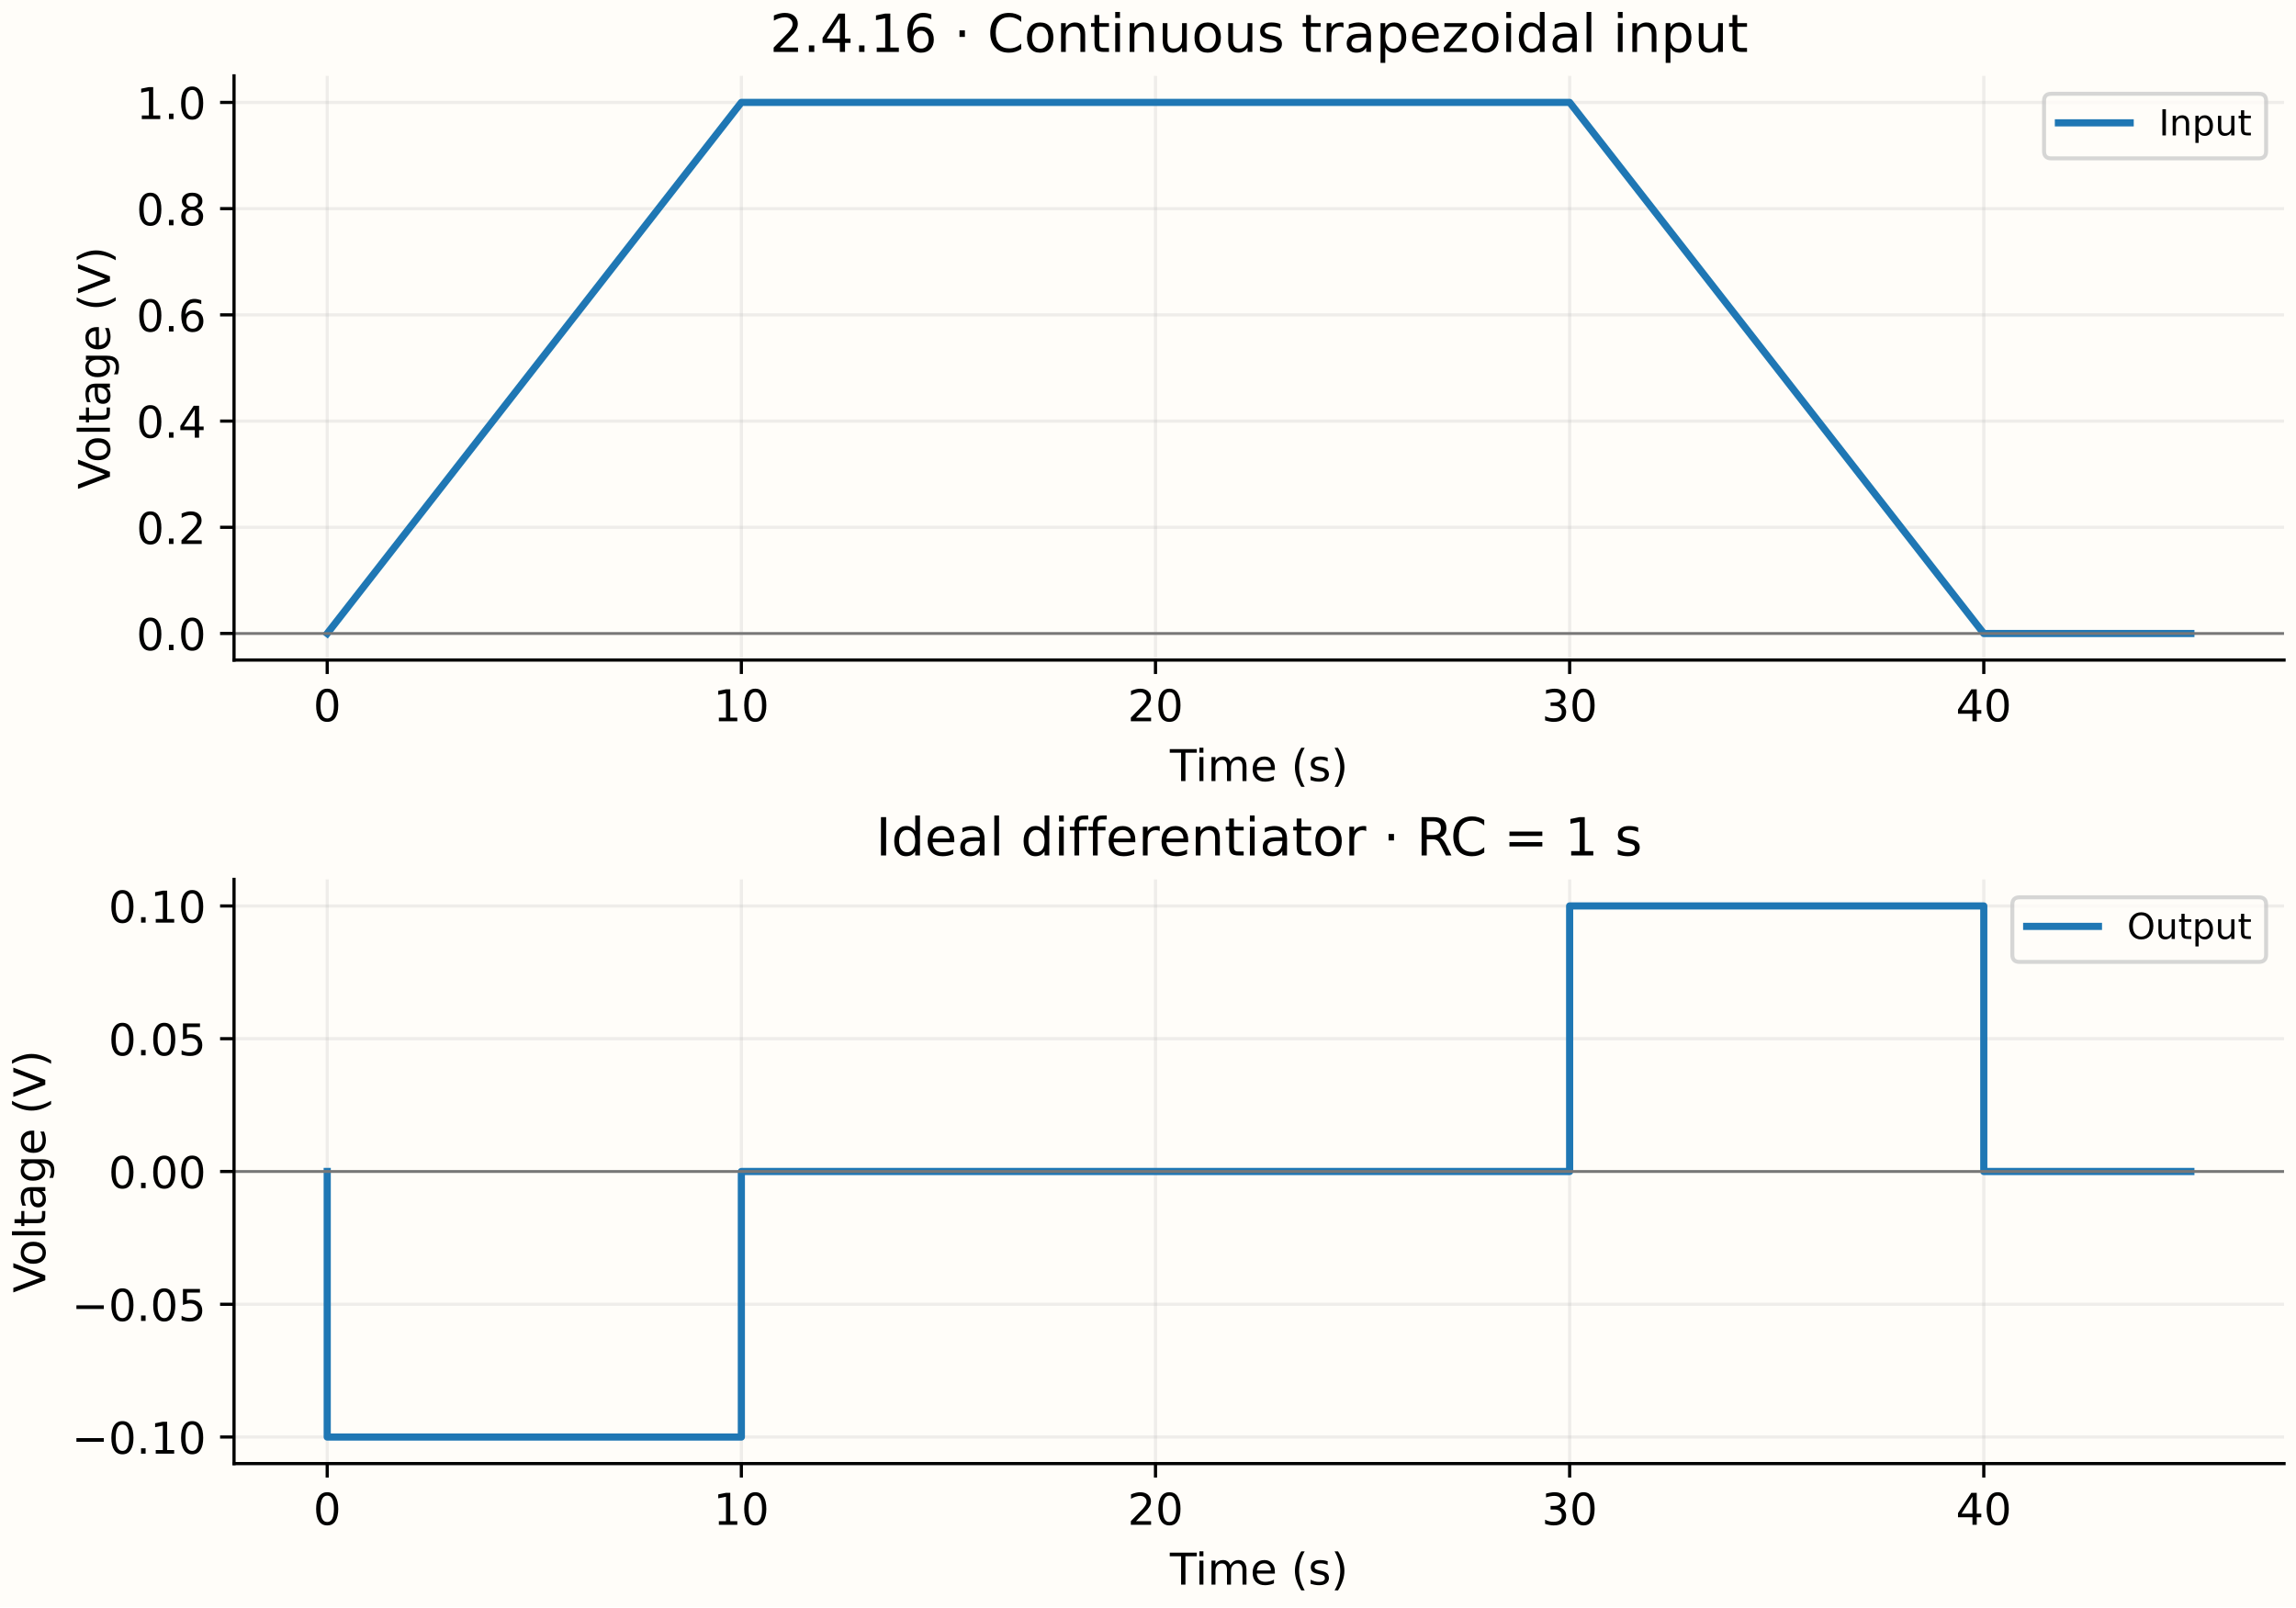
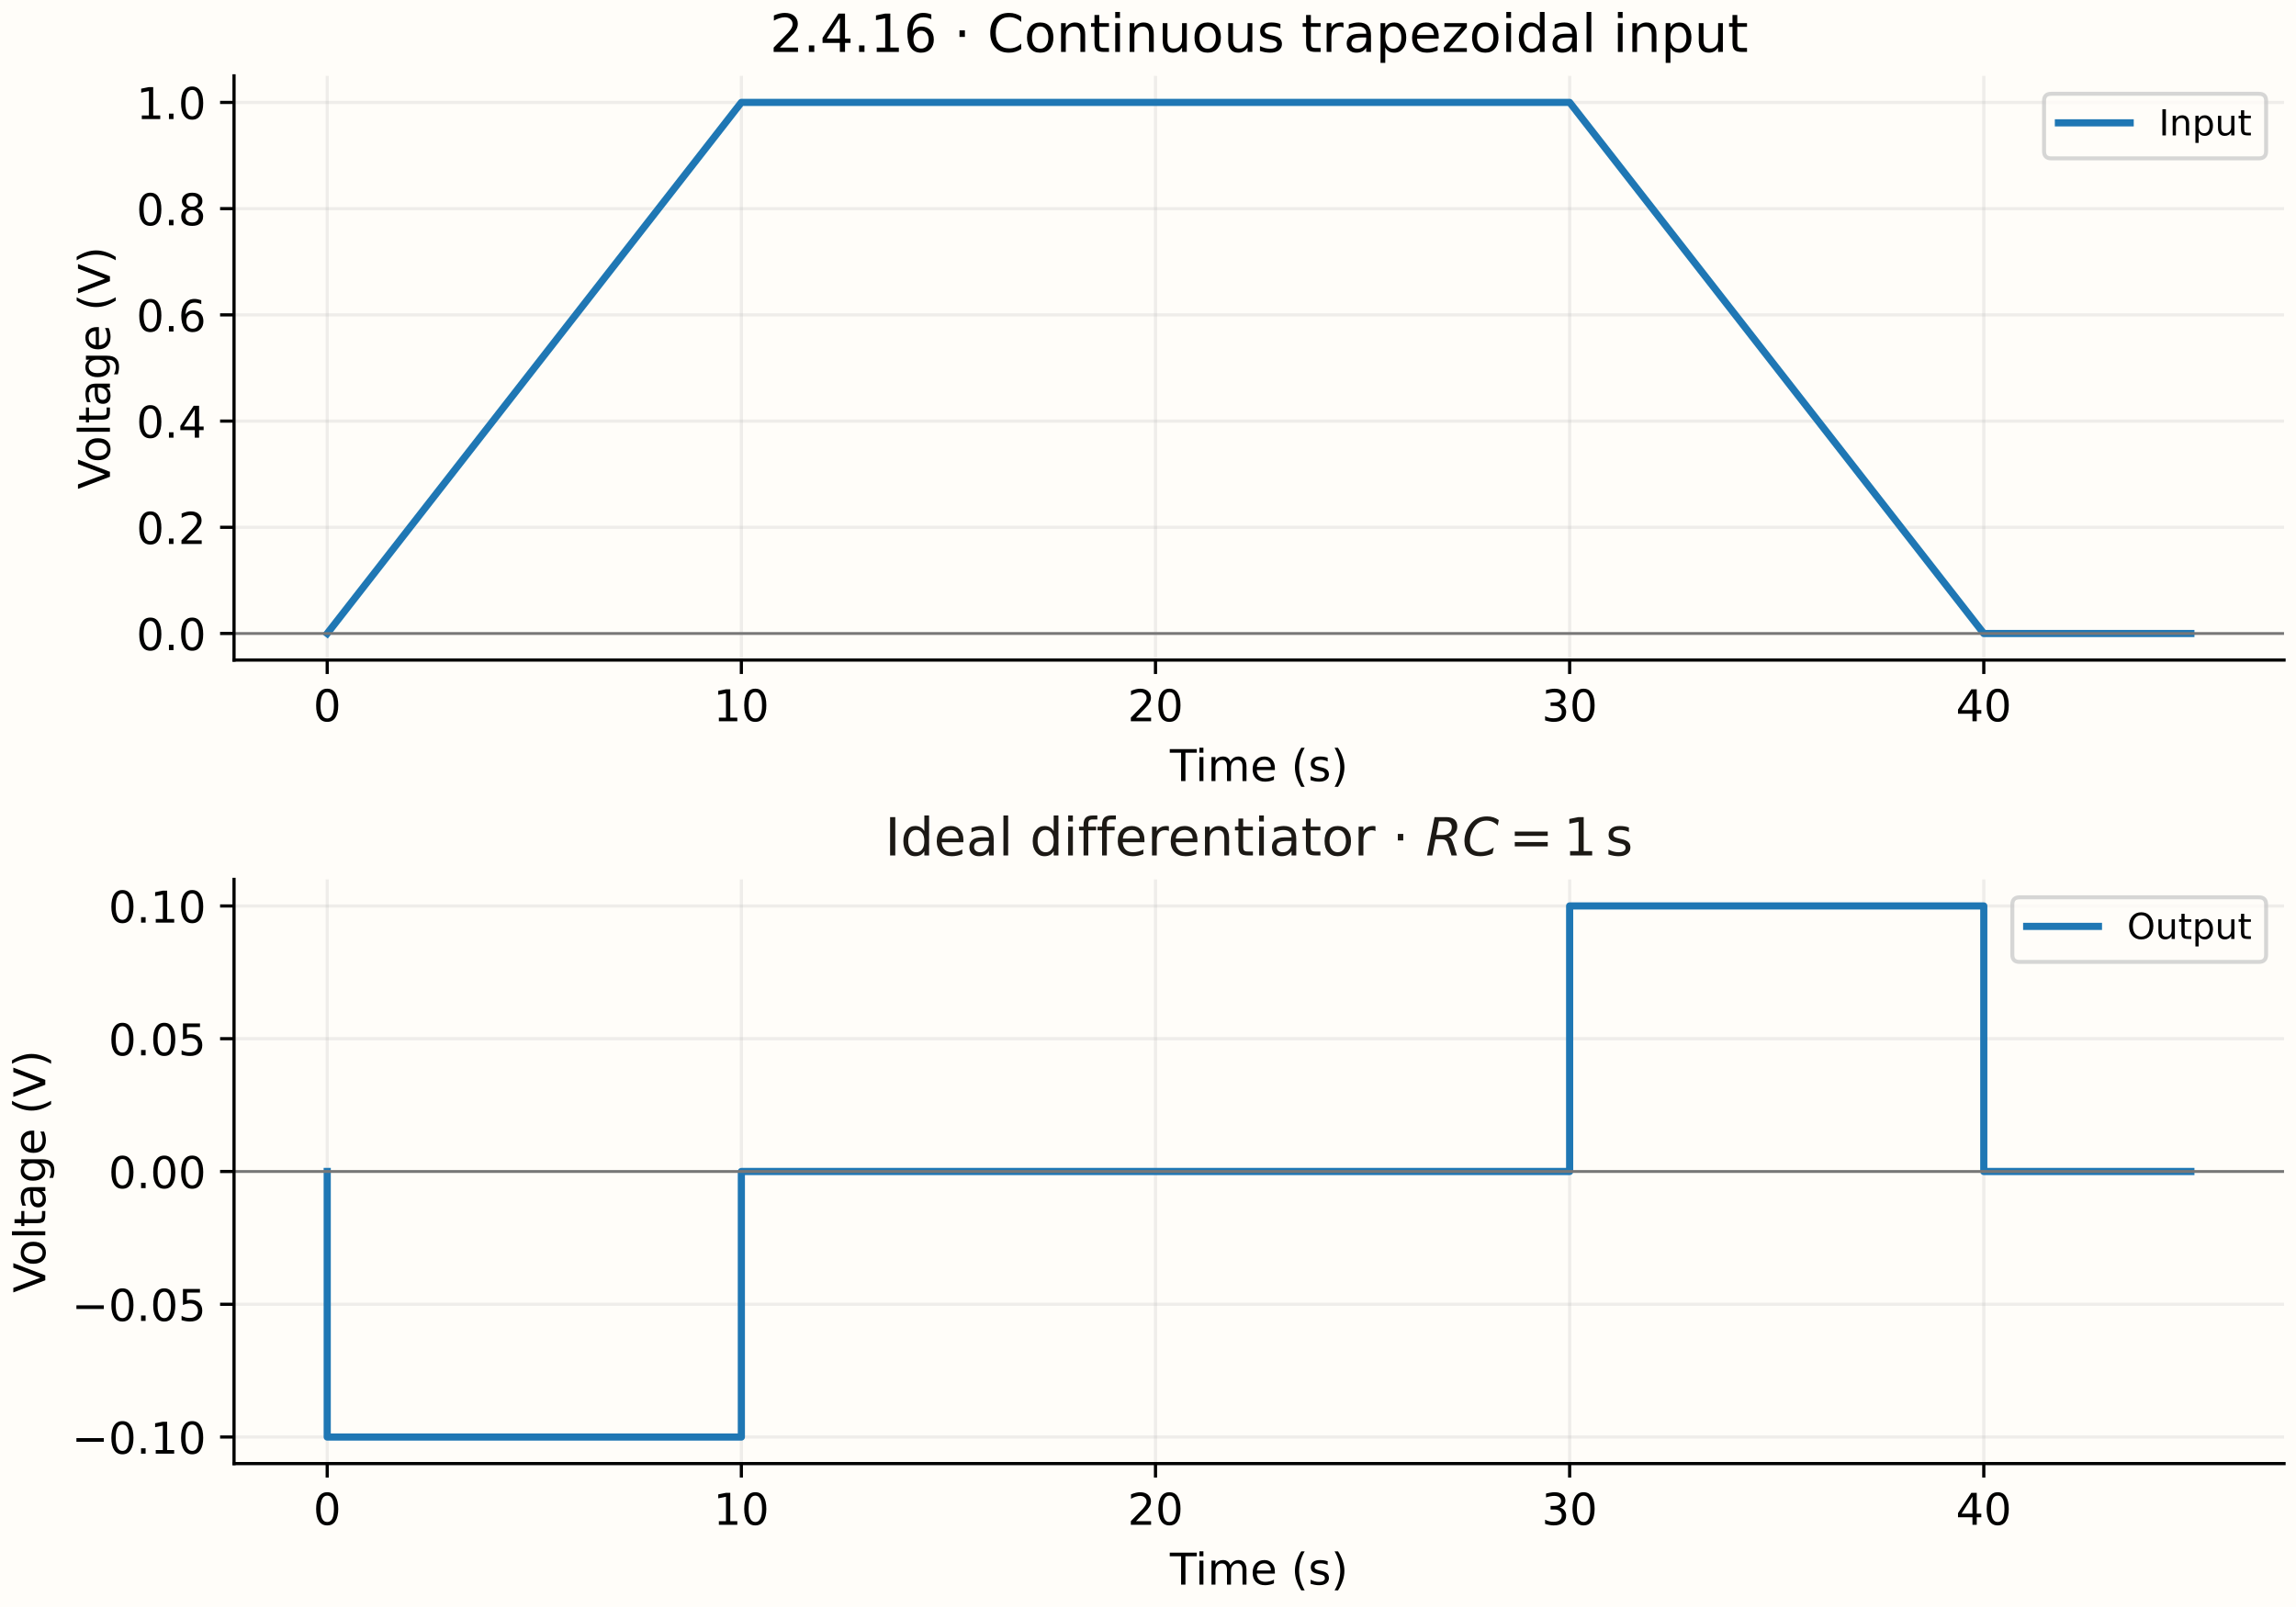
<svg xmlns="http://www.w3.org/2000/svg" xmlns:xlink="http://www.w3.org/1999/xlink" width="576pt" height="403.2pt" viewBox="0 0 576 403.2" version="1.1">
  <defs>
    <style type="text/css">*{stroke-linejoin: round; stroke-linecap: butt}</style>
  </defs>
  <g id="figure_1">
    <g id="patch_1">
      <path d="M 0 403.2  L 576 403.2  L 576 0  L 0 0  z " style="fill: #fffdf9" />
    </g>
    <g id="axes_1">
      <g id="patch_2">
        <path d="M 58.711 165.599  L 573 165.599  L 573 19.03  L 58.711 19.03  z " style="fill: #fffdf9" />
      </g>
      <g id="matplotlib.axis_1">
        <g id="xtick_1">
          <g id="line2d_1">
            <path d="M 82.088 165.599  L 82.088 19.03  " clip-path="url(#p564de72291)" style="fill: none; stroke: #b0b0b0; stroke-opacity: 0.2; stroke-width: 0.8; stroke-linecap: square" />
          </g>
          <g id="line2d_2">
            <defs>
              <path id="m6e311306af" d="M 0 0  L 0 3.5  " style="stroke: #000000; stroke-width: 0.8" />
            </defs>
            <g>
              <use xlink:href="#m6e311306af" x="82.088" y="165.599" style="stroke: #000000; stroke-width: 0.8" />
            </g>
          </g>
          <g id="text_1">
            <text style="font-size: 11px; font-family: 'DejaVu Sans'; text-anchor: middle" x="82.088" y="180.956" transform="rotate(-0 82.08771 180.9563)">0</text>
          </g>
        </g>
        <g id="xtick_2">
          <g id="line2d_3">
            <path d="M 185.984 165.599  L 185.984 19.03  " clip-path="url(#p564de72291)" style="fill: none; stroke: #b0b0b0; stroke-opacity: 0.2; stroke-width: 0.8; stroke-linecap: square" />
          </g>
          <g id="line2d_4">
            <g>
              <use xlink:href="#m6e311306af" x="185.984" y="165.599" style="stroke: #000000; stroke-width: 0.8" />
            </g>
          </g>
          <g id="text_2">
            <text style="font-size: 11px; font-family: 'DejaVu Sans'; text-anchor: middle" x="185.984" y="180.956" transform="rotate(-0 185.9844 180.9563)">10</text>
          </g>
        </g>
        <g id="xtick_3">
          <g id="line2d_5">
            <path d="M 289.881 165.599  L 289.881 19.03  " clip-path="url(#p564de72291)" style="fill: none; stroke: #b0b0b0; stroke-opacity: 0.2; stroke-width: 0.8; stroke-linecap: square" />
          </g>
          <g id="line2d_6">
            <g>
              <use xlink:href="#m6e311306af" x="289.881" y="165.599" style="stroke: #000000; stroke-width: 0.8" />
            </g>
          </g>
          <g id="text_3">
            <text style="font-size: 11px; font-family: 'DejaVu Sans'; text-anchor: middle" x="289.881" y="180.956" transform="rotate(-0 289.8812 180.9563)">20</text>
          </g>
        </g>
        <g id="xtick_4">
          <g id="line2d_7">
            <path d="M 393.778 165.599  L 393.778 19.03  " clip-path="url(#p564de72291)" style="fill: none; stroke: #b0b0b0; stroke-opacity: 0.2; stroke-width: 0.8; stroke-linecap: square" />
          </g>
          <g id="line2d_8">
            <g>
              <use xlink:href="#m6e311306af" x="393.778" y="165.599" style="stroke: #000000; stroke-width: 0.8" />
            </g>
          </g>
          <g id="text_4">
            <text style="font-size: 11px; font-family: 'DejaVu Sans'; text-anchor: middle" x="393.778" y="180.956" transform="rotate(-0 393.7779 180.9563)">30</text>
          </g>
        </g>
        <g id="xtick_5">
          <g id="line2d_9">
            <path d="M 497.675 165.599  L 497.675 19.03  " clip-path="url(#p564de72291)" style="fill: none; stroke: #b0b0b0; stroke-opacity: 0.2; stroke-width: 0.8; stroke-linecap: square" />
          </g>
          <g id="line2d_10">
            <g>
              <use xlink:href="#m6e311306af" x="497.675" y="165.599" style="stroke: #000000; stroke-width: 0.8" />
            </g>
          </g>
          <g id="text_5">
            <text style="font-size: 11px; font-family: 'DejaVu Sans'; text-anchor: middle" x="497.675" y="180.956" transform="rotate(-0 497.6746 180.9563)">40</text>
          </g>
        </g>
        <g id="text_6">
          <text style="font-size: 11px; font-family: 'DejaVu Sans'; text-anchor: middle" x="315.855" y="195.957" transform="rotate(-0 315.8554 195.9572)">Time (s)</text>
        </g>
      </g>
      <g id="matplotlib.axis_2">
        <g id="ytick_1">
          <g id="line2d_11">
            <path d="M 58.711 158.937  L 573 158.937  " clip-path="url(#p564de72291)" style="fill: none; stroke: #b0b0b0; stroke-opacity: 0.2; stroke-width: 0.8; stroke-linecap: square" />
          </g>
          <g id="line2d_12">
            <defs>
              <path id="ma90a8b0f7c" d="M 0 0  L -3.5 0  " style="stroke: #000000; stroke-width: 0.8" />
            </defs>
            <g>
              <use xlink:href="#ma90a8b0f7c" x="58.711" y="158.937" style="stroke: #000000; stroke-width: 0.8" />
            </g>
          </g>
          <g id="text_7">
            <text style="font-size: 11px; font-family: 'DejaVu Sans'; text-anchor: end" x="51.711" y="163.115" transform="rotate(-0 51.71094 163.1154)">0.0</text>
          </g>
        </g>
        <g id="ytick_2">
          <g id="line2d_13">
            <path d="M 58.711 132.288  L 573 132.288  " clip-path="url(#p564de72291)" style="fill: none; stroke: #b0b0b0; stroke-opacity: 0.2; stroke-width: 0.8; stroke-linecap: square" />
          </g>
          <g id="line2d_14">
            <g>
              <use xlink:href="#ma90a8b0f7c" x="58.711" y="132.288" style="stroke: #000000; stroke-width: 0.8" />
            </g>
          </g>
          <g id="text_8">
            <text style="font-size: 11px; font-family: 'DejaVu Sans'; text-anchor: end" x="51.711" y="136.467" transform="rotate(-0 51.71094 136.4665)">0.2</text>
          </g>
        </g>
        <g id="ytick_3">
          <g id="line2d_15">
            <path d="M 58.711 105.639  L 573 105.639  " clip-path="url(#p564de72291)" style="fill: none; stroke: #b0b0b0; stroke-opacity: 0.2; stroke-width: 0.8; stroke-linecap: square" />
          </g>
          <g id="line2d_16">
            <g>
              <use xlink:href="#ma90a8b0f7c" x="58.711" y="105.639" style="stroke: #000000; stroke-width: 0.8" />
            </g>
          </g>
          <g id="text_9">
            <text style="font-size: 11px; font-family: 'DejaVu Sans'; text-anchor: end" x="51.711" y="109.818" transform="rotate(-0 51.71094 109.8177)">0.4</text>
          </g>
        </g>
        <g id="ytick_4">
          <g id="line2d_17">
            <path d="M 58.711 78.99  L 573 78.99  " clip-path="url(#p564de72291)" style="fill: none; stroke: #b0b0b0; stroke-opacity: 0.2; stroke-width: 0.8; stroke-linecap: square" />
          </g>
          <g id="line2d_18">
            <g>
              <use xlink:href="#ma90a8b0f7c" x="58.711" y="78.99" style="stroke: #000000; stroke-width: 0.8" />
            </g>
          </g>
          <g id="text_10">
            <text style="font-size: 11px; font-family: 'DejaVu Sans'; text-anchor: end" x="51.711" y="83.169" transform="rotate(-0 51.71094 83.16882)">0.6</text>
          </g>
        </g>
        <g id="ytick_5">
          <g id="line2d_19">
            <path d="M 58.711 52.341  L 573 52.341  " clip-path="url(#p564de72291)" style="fill: none; stroke: #b0b0b0; stroke-opacity: 0.2; stroke-width: 0.8; stroke-linecap: square" />
          </g>
          <g id="line2d_20">
            <g>
              <use xlink:href="#ma90a8b0f7c" x="58.711" y="52.341" style="stroke: #000000; stroke-width: 0.8" />
            </g>
          </g>
          <g id="text_11">
            <text style="font-size: 11px; font-family: 'DejaVu Sans'; text-anchor: end" x="51.711" y="56.52" transform="rotate(-0 51.71094 56.51996)">0.8</text>
          </g>
        </g>
        <g id="ytick_6">
          <g id="line2d_21">
            <path d="M 58.711 25.692  L 573 25.692  " clip-path="url(#p564de72291)" style="fill: none; stroke: #b0b0b0; stroke-opacity: 0.2; stroke-width: 0.8; stroke-linecap: square" />
          </g>
          <g id="line2d_22">
            <g>
              <use xlink:href="#ma90a8b0f7c" x="58.711" y="25.692" style="stroke: #000000; stroke-width: 0.8" />
            </g>
          </g>
          <g id="text_12">
            <text style="font-size: 11px; font-family: 'DejaVu Sans'; text-anchor: end" x="51.711" y="29.871" transform="rotate(-0 51.71094 29.8711)">1.0</text>
          </g>
        </g>
        <g id="text_13">
          <text style="font-size: 11px; font-family: 'DejaVu Sans'; text-anchor: middle" x="27.575" y="92.315" transform="rotate(-90 27.57493 92.31454)">Voltage (V)</text>
        </g>
      </g>
      <g id="line2d_23">
        <path d="M 82.088 158.937  L 185.984 25.692  L 393.778 25.692  L 497.675 158.937  L 549.623 158.937  " clip-path="url(#p564de72291)" style="fill: none; stroke: #1f77b4; stroke-width: 1.8; stroke-linecap: square" />
      </g>
      <g id="line2d_24">
        <path d="M 58.711 158.937  L 573 158.937  " clip-path="url(#p564de72291)" style="fill: none; stroke: #777777; stroke-width: 0.7; stroke-linecap: square" />
      </g>
      <g id="patch_3">
        <path d="M 58.711 165.599  L 58.711 19.03  " style="fill: none; stroke: #000000; stroke-width: 0.8; stroke-linejoin: miter; stroke-linecap: square" />
      </g>
      <g id="patch_4">
        <path d="M 58.711 165.599  L 573 165.599  " style="fill: none; stroke: #000000; stroke-width: 0.8; stroke-linejoin: miter; stroke-linecap: square" />
      </g>
      <g id="text_14">
        <text style="font-size: 13.2px; font-family: 'DejaVu Sans'; text-anchor: middle" x="315.855" y="13.03" transform="rotate(-0 315.8554 13.03018)">2.4.16 · Continuous trapezoidal input</text>
      </g>
      <g id="legend_1">
        <g id="patch_5">
          <path d="M 514.595 39.731  L 566.7 39.731  Q 568.5 39.731 568.5 37.931  L 568.5 25.33  Q 568.5 23.53 566.7 23.53  L 514.595 23.53  Q 512.795 23.53 512.795 25.33  L 512.795 37.931  Q 512.795 39.731 514.595 39.731  z " style="fill: #fffdf9; opacity: 0.8; stroke: #cccccc; stroke-linejoin: miter" />
        </g>
        <g id="line2d_25">
          <path d="M 516.395 30.819  L 525.395 30.819  L 534.395 30.819  " style="fill: none; stroke: #1f77b4; stroke-width: 1.8; stroke-linecap: square" />
        </g>
        <g id="text_15">
          <text style="font-size: 9px; font-family: 'DejaVu Sans'; text-anchor: start" x="541.595" y="33.969" transform="rotate(-0 541.5954 33.96877)">Input</text>
        </g>
      </g>
    </g>
    <g id="axes_2">
      <g id="patch_6">
        <path d="M 58.711 367.199  L 573 367.199  L 573 220.63  L 58.711 220.63  z " style="fill: #fffdf9" />
      </g>
      <g id="matplotlib.axis_3">
        <g id="xtick_6">
          <g id="line2d_26">
            <path d="M 82.088 367.199  L 82.088 220.63  " clip-path="url(#pfcf4a601b5)" style="fill: none; stroke: #b0b0b0; stroke-opacity: 0.2; stroke-width: 0.8; stroke-linecap: square" />
          </g>
          <g id="line2d_27">
            <g>
              <use xlink:href="#m6e311306af" x="82.088" y="367.199" style="stroke: #000000; stroke-width: 0.8" />
            </g>
          </g>
          <g id="text_16">
            <text style="font-size: 11px; font-family: 'DejaVu Sans'; text-anchor: middle" x="82.088" y="382.556" transform="rotate(-0 82.08771 382.5563)">0</text>
          </g>
        </g>
        <g id="xtick_7">
          <g id="line2d_28">
            <path d="M 185.984 367.199  L 185.984 220.63  " clip-path="url(#pfcf4a601b5)" style="fill: none; stroke: #b0b0b0; stroke-opacity: 0.2; stroke-width: 0.8; stroke-linecap: square" />
          </g>
          <g id="line2d_29">
            <g>
              <use xlink:href="#m6e311306af" x="185.984" y="367.199" style="stroke: #000000; stroke-width: 0.8" />
            </g>
          </g>
          <g id="text_17">
            <text style="font-size: 11px; font-family: 'DejaVu Sans'; text-anchor: middle" x="185.984" y="382.556" transform="rotate(-0 185.9844 382.5563)">10</text>
          </g>
        </g>
        <g id="xtick_8">
          <g id="line2d_30">
            <path d="M 289.881 367.199  L 289.881 220.63  " clip-path="url(#pfcf4a601b5)" style="fill: none; stroke: #b0b0b0; stroke-opacity: 0.2; stroke-width: 0.8; stroke-linecap: square" />
          </g>
          <g id="line2d_31">
            <g>
              <use xlink:href="#m6e311306af" x="289.881" y="367.199" style="stroke: #000000; stroke-width: 0.8" />
            </g>
          </g>
          <g id="text_18">
            <text style="font-size: 11px; font-family: 'DejaVu Sans'; text-anchor: middle" x="289.881" y="382.556" transform="rotate(-0 289.8812 382.5563)">20</text>
          </g>
        </g>
        <g id="xtick_9">
          <g id="line2d_32">
            <path d="M 393.778 367.199  L 393.778 220.63  " clip-path="url(#pfcf4a601b5)" style="fill: none; stroke: #b0b0b0; stroke-opacity: 0.2; stroke-width: 0.8; stroke-linecap: square" />
          </g>
          <g id="line2d_33">
            <g>
              <use xlink:href="#m6e311306af" x="393.778" y="367.199" style="stroke: #000000; stroke-width: 0.8" />
            </g>
          </g>
          <g id="text_19">
            <text style="font-size: 11px; font-family: 'DejaVu Sans'; text-anchor: middle" x="393.778" y="382.556" transform="rotate(-0 393.7779 382.5563)">30</text>
          </g>
        </g>
        <g id="xtick_10">
          <g id="line2d_34">
            <path d="M 497.675 367.199  L 497.675 220.63  " clip-path="url(#pfcf4a601b5)" style="fill: none; stroke: #b0b0b0; stroke-opacity: 0.2; stroke-width: 0.8; stroke-linecap: square" />
          </g>
          <g id="line2d_35">
            <g>
              <use xlink:href="#m6e311306af" x="497.675" y="367.199" style="stroke: #000000; stroke-width: 0.8" />
            </g>
          </g>
          <g id="text_20">
            <text style="font-size: 11px; font-family: 'DejaVu Sans'; text-anchor: middle" x="497.675" y="382.556" transform="rotate(-0 497.6746 382.5563)">40</text>
          </g>
        </g>
        <g id="text_21">
          <text style="font-size: 11px; font-family: 'DejaVu Sans'; text-anchor: middle" x="315.855" y="397.557" transform="rotate(-0 315.8554 397.5572)">Time (s)</text>
        </g>
      </g>
      <g id="matplotlib.axis_4">
        <g id="ytick_7">
          <g id="line2d_36">
            <path d="M 58.711 360.537  L 573 360.537  " clip-path="url(#pfcf4a601b5)" style="fill: none; stroke: #b0b0b0; stroke-opacity: 0.2; stroke-width: 0.8; stroke-linecap: square" />
          </g>
          <g id="line2d_37">
            <g>
              <use xlink:href="#ma90a8b0f7c" x="58.711" y="360.537" style="stroke: #000000; stroke-width: 0.8" />
            </g>
          </g>
          <g id="text_22">
            <text style="font-size: 11px; font-family: 'DejaVu Sans'; text-anchor: end" x="51.711" y="364.715" transform="rotate(-0 51.71094 364.7154)">−0.10</text>
          </g>
        </g>
        <g id="ytick_8">
          <g id="line2d_38">
            <path d="M 58.711 327.226  L 573 327.226  " clip-path="url(#pfcf4a601b5)" style="fill: none; stroke: #b0b0b0; stroke-opacity: 0.2; stroke-width: 0.8; stroke-linecap: square" />
          </g>
          <g id="line2d_39">
            <g>
              <use xlink:href="#ma90a8b0f7c" x="58.711" y="327.226" style="stroke: #000000; stroke-width: 0.8" />
            </g>
          </g>
          <g id="text_23">
            <text style="font-size: 11px; font-family: 'DejaVu Sans'; text-anchor: end" x="51.711" y="331.404" transform="rotate(-0 51.71094 331.4043)">−0.05</text>
          </g>
        </g>
        <g id="ytick_9">
          <g id="line2d_40">
            <path d="M 58.711 293.915  L 573 293.915  " clip-path="url(#pfcf4a601b5)" style="fill: none; stroke: #b0b0b0; stroke-opacity: 0.2; stroke-width: 0.8; stroke-linecap: square" />
          </g>
          <g id="line2d_41">
            <g>
              <use xlink:href="#ma90a8b0f7c" x="58.711" y="293.915" style="stroke: #000000; stroke-width: 0.8" />
            </g>
          </g>
          <g id="text_24">
            <text style="font-size: 11px; font-family: 'DejaVu Sans'; text-anchor: end" x="51.711" y="298.093" transform="rotate(-0 51.71094 298.0933)">0.00</text>
          </g>
        </g>
        <g id="ytick_10">
          <g id="line2d_42">
            <path d="M 58.711 260.603  L 573 260.603  " clip-path="url(#pfcf4a601b5)" style="fill: none; stroke: #b0b0b0; stroke-opacity: 0.2; stroke-width: 0.8; stroke-linecap: square" />
          </g>
          <g id="line2d_43">
            <g>
              <use xlink:href="#ma90a8b0f7c" x="58.711" y="260.603" style="stroke: #000000; stroke-width: 0.8" />
            </g>
          </g>
          <g id="text_25">
            <text style="font-size: 11px; font-family: 'DejaVu Sans'; text-anchor: end" x="51.711" y="264.782" transform="rotate(-0 51.71094 264.7822)">0.05</text>
          </g>
        </g>
        <g id="ytick_11">
          <g id="line2d_44">
            <path d="M 58.711 227.292  L 573 227.292  " clip-path="url(#pfcf4a601b5)" style="fill: none; stroke: #b0b0b0; stroke-opacity: 0.2; stroke-width: 0.8; stroke-linecap: square" />
          </g>
          <g id="line2d_45">
            <g>
              <use xlink:href="#ma90a8b0f7c" x="58.711" y="227.292" style="stroke: #000000; stroke-width: 0.8" />
            </g>
          </g>
          <g id="text_26">
            <text style="font-size: 11px; font-family: 'DejaVu Sans'; text-anchor: end" x="51.711" y="231.471" transform="rotate(-0 51.71094 231.4711)">0.10</text>
          </g>
        </g>
        <g id="text_27">
          <text style="font-size: 11px; font-family: 'DejaVu Sans'; text-anchor: middle" x="11.359" y="293.915" transform="rotate(-90 11.35852 293.9145)">Voltage (V)</text>
        </g>
      </g>
      <g id="line2d_46">
        <path d="M 82.088 293.915  L 82.088 360.537  L 185.984 360.537  L 185.984 293.915  L 393.778 293.915  L 393.778 227.292  L 497.675 227.292  L 497.675 293.915  L 549.623 293.915  " clip-path="url(#pfcf4a601b5)" style="fill: none; stroke: #1f77b4; stroke-width: 1.8; stroke-linecap: square" />
      </g>
      <g id="line2d_47">
        <path d="M 58.711 293.915  L 573 293.915  " clip-path="url(#pfcf4a601b5)" style="fill: none; stroke: #777777; stroke-width: 0.7; stroke-linecap: square" />
      </g>
      <g id="patch_7">
        <path d="M 58.711 367.199  L 58.711 220.63  " style="fill: none; stroke: #000000; stroke-width: 0.8; stroke-linejoin: miter; stroke-linecap: square" />
      </g>
      <g id="patch_8">
        <path d="M 58.711 367.199  L 573 367.199  " style="fill: none; stroke: #000000; stroke-width: 0.8; stroke-linejoin: miter; stroke-linecap: square" />
      </g>
      <g id="text_28">
-         <text style="font-size: 13.2px; font-family: 'DejaVu Sans'; text-anchor: middle" x="315.855" y="214.63" transform="rotate(-0 315.8554 214.6302)">Ideal differentiator · RC = 1 s</text>
+         <g role="img" data-math-label="true" aria-label="Ideal differentiator · RC = 1 s" transform="rotate(-0 315.8554 214.6302)">
+           <path d="M223.299 205.004 L224.6 205.004 L224.6 214.628 L223.299 214.628 L223.299 205.004 Z M231.89 208.505 L231.89 204.598 L233.076 204.598 L233.076 214.628 L231.89 214.628 L231.89 213.545 Q231.517 214.189 230.945 214.502 Q230.376 214.816 229.576 214.816 Q228.268 214.816 227.445 213.772 Q226.624 212.726 226.624 211.025 Q226.624 209.323 227.445 208.28 Q228.268 207.236 229.576 207.236 Q230.376 207.236 230.945 207.55 Q231.517 207.861 231.89 208.505 Z M227.85 211.025 Q227.85 212.333 228.388 213.077 Q228.926 213.822 229.867 213.822 Q230.807 213.822 231.348 213.077 Q231.89 212.333 231.89 211.025 Q231.89 209.717 231.348 208.973 Q230.807 208.228 229.867 208.228 Q228.926 208.228 228.388 208.973 Q227.85 209.717 227.85 211.025 Z M241.694 210.722 L241.694 211.301 L236.241 211.301 Q236.319 212.526 236.979 213.168 Q237.639 213.809 238.819 213.809 Q239.502 213.809 240.143 213.642 Q240.784 213.475 241.418 213.139 L241.418 214.261 Q240.778 214.531 240.108 214.673 Q239.438 214.816 238.749 214.816 Q237.02 214.816 236.012 213.811 Q235.003 212.805 235.003 211.089 Q235.003 209.317 235.96 208.278 Q236.917 207.236 238.543 207.236 Q239.999 207.236 240.846 208.175 Q241.694 209.111 241.694 210.722 Z M240.508 210.373 Q240.496 209.402 239.964 208.822 Q239.431 208.241 238.555 208.241 Q237.563 208.241 236.967 208.802 Q236.371 209.363 236.28 210.381 L240.508 210.373 Z M246.921 211 Q245.484 211 244.929 211.328 Q244.374 211.656 244.374 212.45 Q244.374 213.081 244.791 213.452 Q245.208 213.822 245.921 213.822 Q246.909 213.822 247.505 213.122 Q248.101 212.423 248.101 211.264 L248.101 211 L246.921 211 Z M249.287 210.509 L249.287 214.628 L248.101 214.628 L248.101 213.533 Q247.695 214.189 247.089 214.502 Q246.482 214.816 245.606 214.816 Q244.498 214.816 243.842 214.193 Q243.188 213.57 243.188 212.526 Q243.188 211.31 244.003 210.691 Q244.82 210.072 246.437 210.072 L248.101 210.072 L248.101 209.954 Q248.101 209.136 247.563 208.688 Q247.025 208.241 246.051 208.241 Q245.432 208.241 244.845 208.389 Q244.259 208.538 243.718 208.835 L243.718 207.737 Q244.368 207.486 244.981 207.362 Q245.593 207.236 246.173 207.236 Q247.74 207.236 248.514 208.049 Q249.287 208.859 249.287 210.509 Z M251.729 204.598 L252.915 204.598 L252.915 214.628 L251.729 214.628 L251.729 204.598 Z M264.342 208.505 L264.342 204.598 L265.528 204.598 L265.528 214.628 L264.342 214.628 L264.342 213.545 Q263.969 214.189 263.397 214.502 Q262.828 214.816 262.028 214.816 Q260.72 214.816 259.897 213.772 Q259.077 212.726 259.077 211.025 Q259.077 209.323 259.897 208.28 Q260.72 207.236 262.028 207.236 Q262.828 207.236 263.397 207.55 Q263.969 207.861 264.342 208.505 Z M260.302 211.025 Q260.302 212.333 260.84 213.077 Q261.378 213.822 262.319 213.822 Q263.259 213.822 263.8 213.077 Q264.342 212.333 264.342 211.025 Q264.342 209.717 263.8 208.973 Q263.259 208.228 262.319 208.228 Q261.378 208.228 260.84 208.973 Q260.302 209.717 260.302 211.025 Z M267.971 207.409 L269.157 207.409 L269.157 214.628 L267.971 214.628 L267.971 207.409 Z M267.971 204.598 L269.157 204.598 L269.157 206.102 L267.971 206.102 L267.971 204.598 Z M275.293 204.598 L275.293 205.586 L274.159 205.586 Q273.522 205.586 273.272 205.844 Q273.024 206.102 273.024 206.772 L273.024 207.409 L274.978 207.409 L274.978 208.331 L273.024 208.331 L273.024 214.628 L271.832 214.628 L271.832 208.331 L270.698 208.331 L270.698 207.409 L271.832 207.409 L271.832 206.906 Q271.832 205.702 272.393 205.151 Q272.954 204.598 274.171 204.598 L275.293 204.598 Z M279.94 204.598 L279.94 205.586 L278.806 205.586 Q278.169 205.586 277.919 205.844 Q277.672 206.102 277.672 206.772 L277.672 207.409 L279.625 207.409 L279.625 208.331 L277.672 208.331 L277.672 214.628 L276.479 214.628 L276.479 208.331 L275.345 208.331 L275.345 207.409 L276.479 207.409 L276.479 206.906 Q276.479 205.702 277.04 205.151 Q277.601 204.598 278.818 204.598 L279.94 204.598 Z M287.108 210.722 L287.108 211.301 L281.654 211.301 Q281.733 212.526 282.393 213.168 Q283.053 213.809 284.233 213.809 Q284.915 213.809 285.557 213.642 Q286.198 213.475 286.831 213.139 L286.831 214.261 Q286.192 214.531 285.522 214.673 Q284.851 214.816 284.162 214.816 Q282.434 214.816 281.426 213.811 Q280.417 212.805 280.417 211.089 Q280.417 209.317 281.374 208.278 Q282.331 207.236 283.956 207.236 Q285.412 207.236 286.26 208.175 Q287.108 209.111 287.108 210.722 Z M285.922 210.373 Q285.909 209.402 285.377 208.822 Q284.845 208.241 283.969 208.241 Q282.977 208.241 282.38 208.802 Q281.784 209.363 281.694 210.381 L285.922 210.373 Z M293.236 208.517 Q293.036 208.401 292.801 208.348 Q292.566 208.292 292.284 208.292 Q291.277 208.292 290.739 208.946 Q290.2 209.6 290.2 210.825 L290.2 214.628 L289.008 214.628 L289.008 207.409 L290.2 207.409 L290.2 208.531 Q290.576 207.873 291.174 207.556 Q291.774 207.236 292.632 207.236 Q292.754 207.236 292.902 207.253 Q293.051 207.267 293.23 207.3 L293.236 208.517 Z M300.392 210.722 L300.392 211.301 L294.939 211.301 Q295.017 212.526 295.677 213.168 Q296.337 213.809 297.517 213.809 Q298.199 213.809 298.841 213.642 Q299.482 213.475 300.115 213.139 L300.115 214.261 Q299.476 214.531 298.806 214.673 Q298.135 214.816 297.447 214.816 Q295.718 214.816 294.71 213.811 Q293.701 212.805 293.701 211.089 Q293.701 209.317 294.658 208.278 Q295.615 207.236 297.24 207.236 Q298.696 207.236 299.544 208.175 Q300.392 209.111 300.392 210.722 Z M299.206 210.373 Q299.193 209.402 298.661 208.822 Q298.129 208.241 297.253 208.241 Q296.261 208.241 295.665 208.802 Q295.068 209.363 294.978 210.381 L299.206 210.373 Z M308.34 210.27 L308.34 214.628 L307.154 214.628 L307.154 210.309 Q307.154 209.284 306.754 208.777 Q306.353 208.267 305.555 208.267 Q304.594 208.267 304.039 208.88 Q303.484 209.49 303.484 210.548 L303.484 214.628 L302.292 214.628 L302.292 207.409 L303.484 207.409 L303.484 208.531 Q303.911 207.88 304.487 207.558 Q305.064 207.236 305.819 207.236 Q307.063 207.236 307.7 208.005 Q308.34 208.775 308.34 210.27 Z M311.877 205.359 L311.877 207.409 L314.319 207.409 L314.319 208.331 L311.877 208.331 L311.877 212.25 Q311.877 213.133 312.119 213.384 Q312.36 213.636 313.102 213.636 L314.319 213.636 L314.319 214.628 L313.102 214.628 Q311.729 214.628 311.207 214.117 Q310.685 213.603 310.685 212.25 L310.685 208.331 L309.815 208.331 L309.815 207.409 L310.685 207.409 L310.685 205.359 L311.877 205.359 Z M315.879 207.409 L317.065 207.409 L317.065 214.628 L315.879 214.628 L315.879 207.409 Z M315.879 204.598 L317.065 204.598 L317.065 206.102 L315.879 206.102 L315.879 204.598 Z M322.828 211 Q321.391 211 320.836 211.328 Q320.281 211.656 320.281 212.45 Q320.281 213.081 320.698 213.452 Q321.114 213.822 321.828 213.822 Q322.816 213.822 323.412 213.122 Q324.008 212.423 324.008 211.264 L324.008 211 L322.828 211 Z M325.194 210.509 L325.194 214.628 L324.008 214.628 L324.008 213.533 Q323.602 214.189 322.995 214.502 Q322.389 214.816 321.512 214.816 Q320.405 214.816 319.749 214.193 Q319.095 213.57 319.095 212.526 Q319.095 211.31 319.91 210.691 Q320.726 210.072 322.343 210.072 L324.008 210.072 L324.008 209.954 Q324.008 209.136 323.47 208.688 Q322.931 208.241 321.958 208.241 Q321.339 208.241 320.751 208.389 Q320.165 208.538 319.625 208.835 L319.625 207.737 Q320.275 207.486 320.887 207.362 Q321.5 207.236 322.079 207.236 Q323.647 207.236 324.42 208.049 Q325.194 208.859 325.194 210.509 Z M328.809 205.359 L328.809 207.409 L331.251 207.409 L331.251 208.331 L328.809 208.331 L328.809 212.25 Q328.809 213.133 329.05 213.384 Q329.292 213.636 330.034 213.636 L331.251 213.636 L331.251 214.628 L330.034 214.628 Q328.661 214.628 328.139 214.117 Q327.617 213.603 327.617 212.25 L327.617 208.331 L326.747 208.331 L326.747 207.409 L327.617 207.409 L327.617 205.359 L328.809 205.359 Z M335.608 208.241 Q334.655 208.241 334.1 208.985 Q333.545 209.73 333.545 211.025 Q333.545 212.32 334.096 213.065 Q334.649 213.809 335.608 213.809 Q336.557 213.809 337.109 213.063 Q337.664 212.314 337.664 211.025 Q337.664 209.742 337.109 208.991 Q336.557 208.241 335.608 208.241 Z M335.608 207.236 Q337.155 207.236 338.038 208.243 Q338.922 209.247 338.922 211.025 Q338.922 212.797 338.038 213.807 Q337.155 214.816 335.608 214.816 Q334.055 214.816 333.174 213.807 Q332.296 212.797 332.296 211.025 Q332.296 209.247 333.174 208.243 Q334.055 207.236 335.608 207.236 Z M345.07 208.517 Q344.87 208.401 344.635 208.348 Q344.4 208.292 344.117 208.292 Q343.111 208.292 342.572 208.946 Q342.034 209.6 342.034 210.825 L342.034 214.628 L340.842 214.628 L340.842 207.409 L342.034 207.409 L342.034 208.531 Q342.409 207.873 343.007 207.556 Q343.608 207.236 344.466 207.236 Q344.587 207.236 344.736 207.253 Q344.884 207.267 345.064 207.3 L345.07 208.517 Z M350.677 209.226 L352.038 209.226 L352.038 210.864 L350.677 210.864 L350.677 209.226 Z M360.985 206.075 L360.327 209.49 L362.002 209.49 Q362.988 209.49 363.596 208.946 Q364.207 208.401 364.207 207.525 Q364.207 206.824 363.796 206.45 Q363.388 206.075 362.62 206.075 L360.985 206.075 Z M363.375 210.006 Q363.788 210.103 364.062 210.485 Q364.336 210.864 364.697 211.998 L365.514 214.628 L364.143 214.628 L363.388 212.159 Q363.099 211.206 362.717 210.885 Q362.338 210.561 361.552 210.561 L360.115 210.561 L359.32 214.628 L358.013 214.628 L359.888 205.004 L362.821 205.004 Q364.155 205.004 364.867 205.609 Q365.58 206.211 365.58 207.345 Q365.58 208.35 364.974 209.086 Q364.367 209.82 363.375 210.006 Z M376.002 205.747 L375.738 207.119 Q375.119 206.494 374.426 206.19 Q373.733 205.887 372.927 205.887 Q371.825 205.887 370.99 206.417 Q370.157 206.945 369.55 208.028 Q369.162 208.723 368.958 209.501 Q368.756 210.278 368.756 211.064 Q368.756 212.378 369.437 213.069 Q370.117 213.758 371.413 213.758 Q372.308 213.758 373.133 213.471 Q373.958 213.184 374.737 212.611 L374.436 214.152 Q373.669 214.48 372.885 214.647 Q372.102 214.816 371.316 214.816 Q369.466 214.816 368.424 213.811 Q367.385 212.805 367.385 211.013 Q367.385 209.866 367.781 208.758 Q368.177 207.649 368.919 206.733 Q369.705 205.759 370.713 205.295 Q371.722 204.831 373.063 204.831 Q373.888 204.831 374.626 205.06 Q375.364 205.289 376.002 205.747 Z M380.017 208.634 L388.279 208.634 L388.279 209.717 L380.017 209.717 L380.017 208.634 Z M380.017 211.264 L388.279 211.264 L388.279 212.359 L380.017 212.359 L380.017 211.264 Z M393.888 213.533 L396.014 213.533 L396.014 206.19 L393.7 206.654 L393.7 205.469 L396.002 205.004 L397.303 205.004 L397.303 213.533 L399.43 213.533 L399.43 214.628 L393.888 214.628 L393.888 213.533 Z M408.637 207.622 L408.637 208.744 Q408.135 208.486 407.593 208.358 Q407.053 208.228 406.471 208.228 Q405.588 208.228 405.147 208.498 Q404.705 208.769 404.705 209.311 Q404.705 209.723 405.021 209.959 Q405.337 210.194 406.292 210.406 L406.698 210.497 Q407.96 210.767 408.492 211.26 Q409.024 211.753 409.024 212.636 Q409.024 213.642 408.228 214.23 Q407.432 214.816 406.04 214.816 Q405.46 214.816 404.831 214.702 Q404.202 214.589 403.507 214.364 L403.507 213.139 Q404.165 213.481 404.802 213.653 Q405.44 213.822 406.067 213.822 Q406.904 213.822 407.354 213.535 Q407.805 213.248 407.805 212.726 Q407.805 212.244 407.48 211.986 Q407.156 211.728 406.052 211.489 L405.64 211.392 Q404.538 211.161 404.048 210.68 Q403.559 210.2 403.559 209.363 Q403.559 208.344 404.281 207.791 Q405.002 207.236 406.331 207.236 Q406.987 207.236 407.566 207.333 Q408.148 207.428 408.637 207.622 Z" fill="#1c1915" stroke="none" data-math-glyph="true" />
+         </g>
      </g>
      <g id="legend_2">
        <g id="patch_9">
          <path d="M 506.637 241.331  L 566.7 241.331  Q 568.5 241.331 568.5 239.531  L 568.5 226.93  Q 568.5 225.13 566.7 225.13  L 506.637 225.13  Q 504.837 225.13 504.837 226.93  L 504.837 239.531  Q 504.837 241.331 506.637 241.331  z " style="fill: #fffdf9; opacity: 0.8; stroke: #cccccc; stroke-linejoin: miter" />
        </g>
        <g id="line2d_48">
          <path d="M 508.437 232.419  L 517.437 232.419  L 526.437 232.419  " style="fill: none; stroke: #1f77b4; stroke-width: 1.8; stroke-linecap: square" />
        </g>
        <g id="text_29">
          <text style="font-size: 9px; font-family: 'DejaVu Sans'; text-anchor: start" x="533.637" y="235.569" transform="rotate(-0 533.6374 235.5688)">Output</text>
        </g>
      </g>
    </g>
  </g>
  <defs>
    <clipPath id="p564de72291">
      <rect x="58.711" y="19.03" width="514.289" height="146.569" />
    </clipPath>
    <clipPath id="pfcf4a601b5">
      <rect x="58.711" y="220.63" width="514.289" height="146.569" />
    </clipPath>
  </defs>
</svg>
